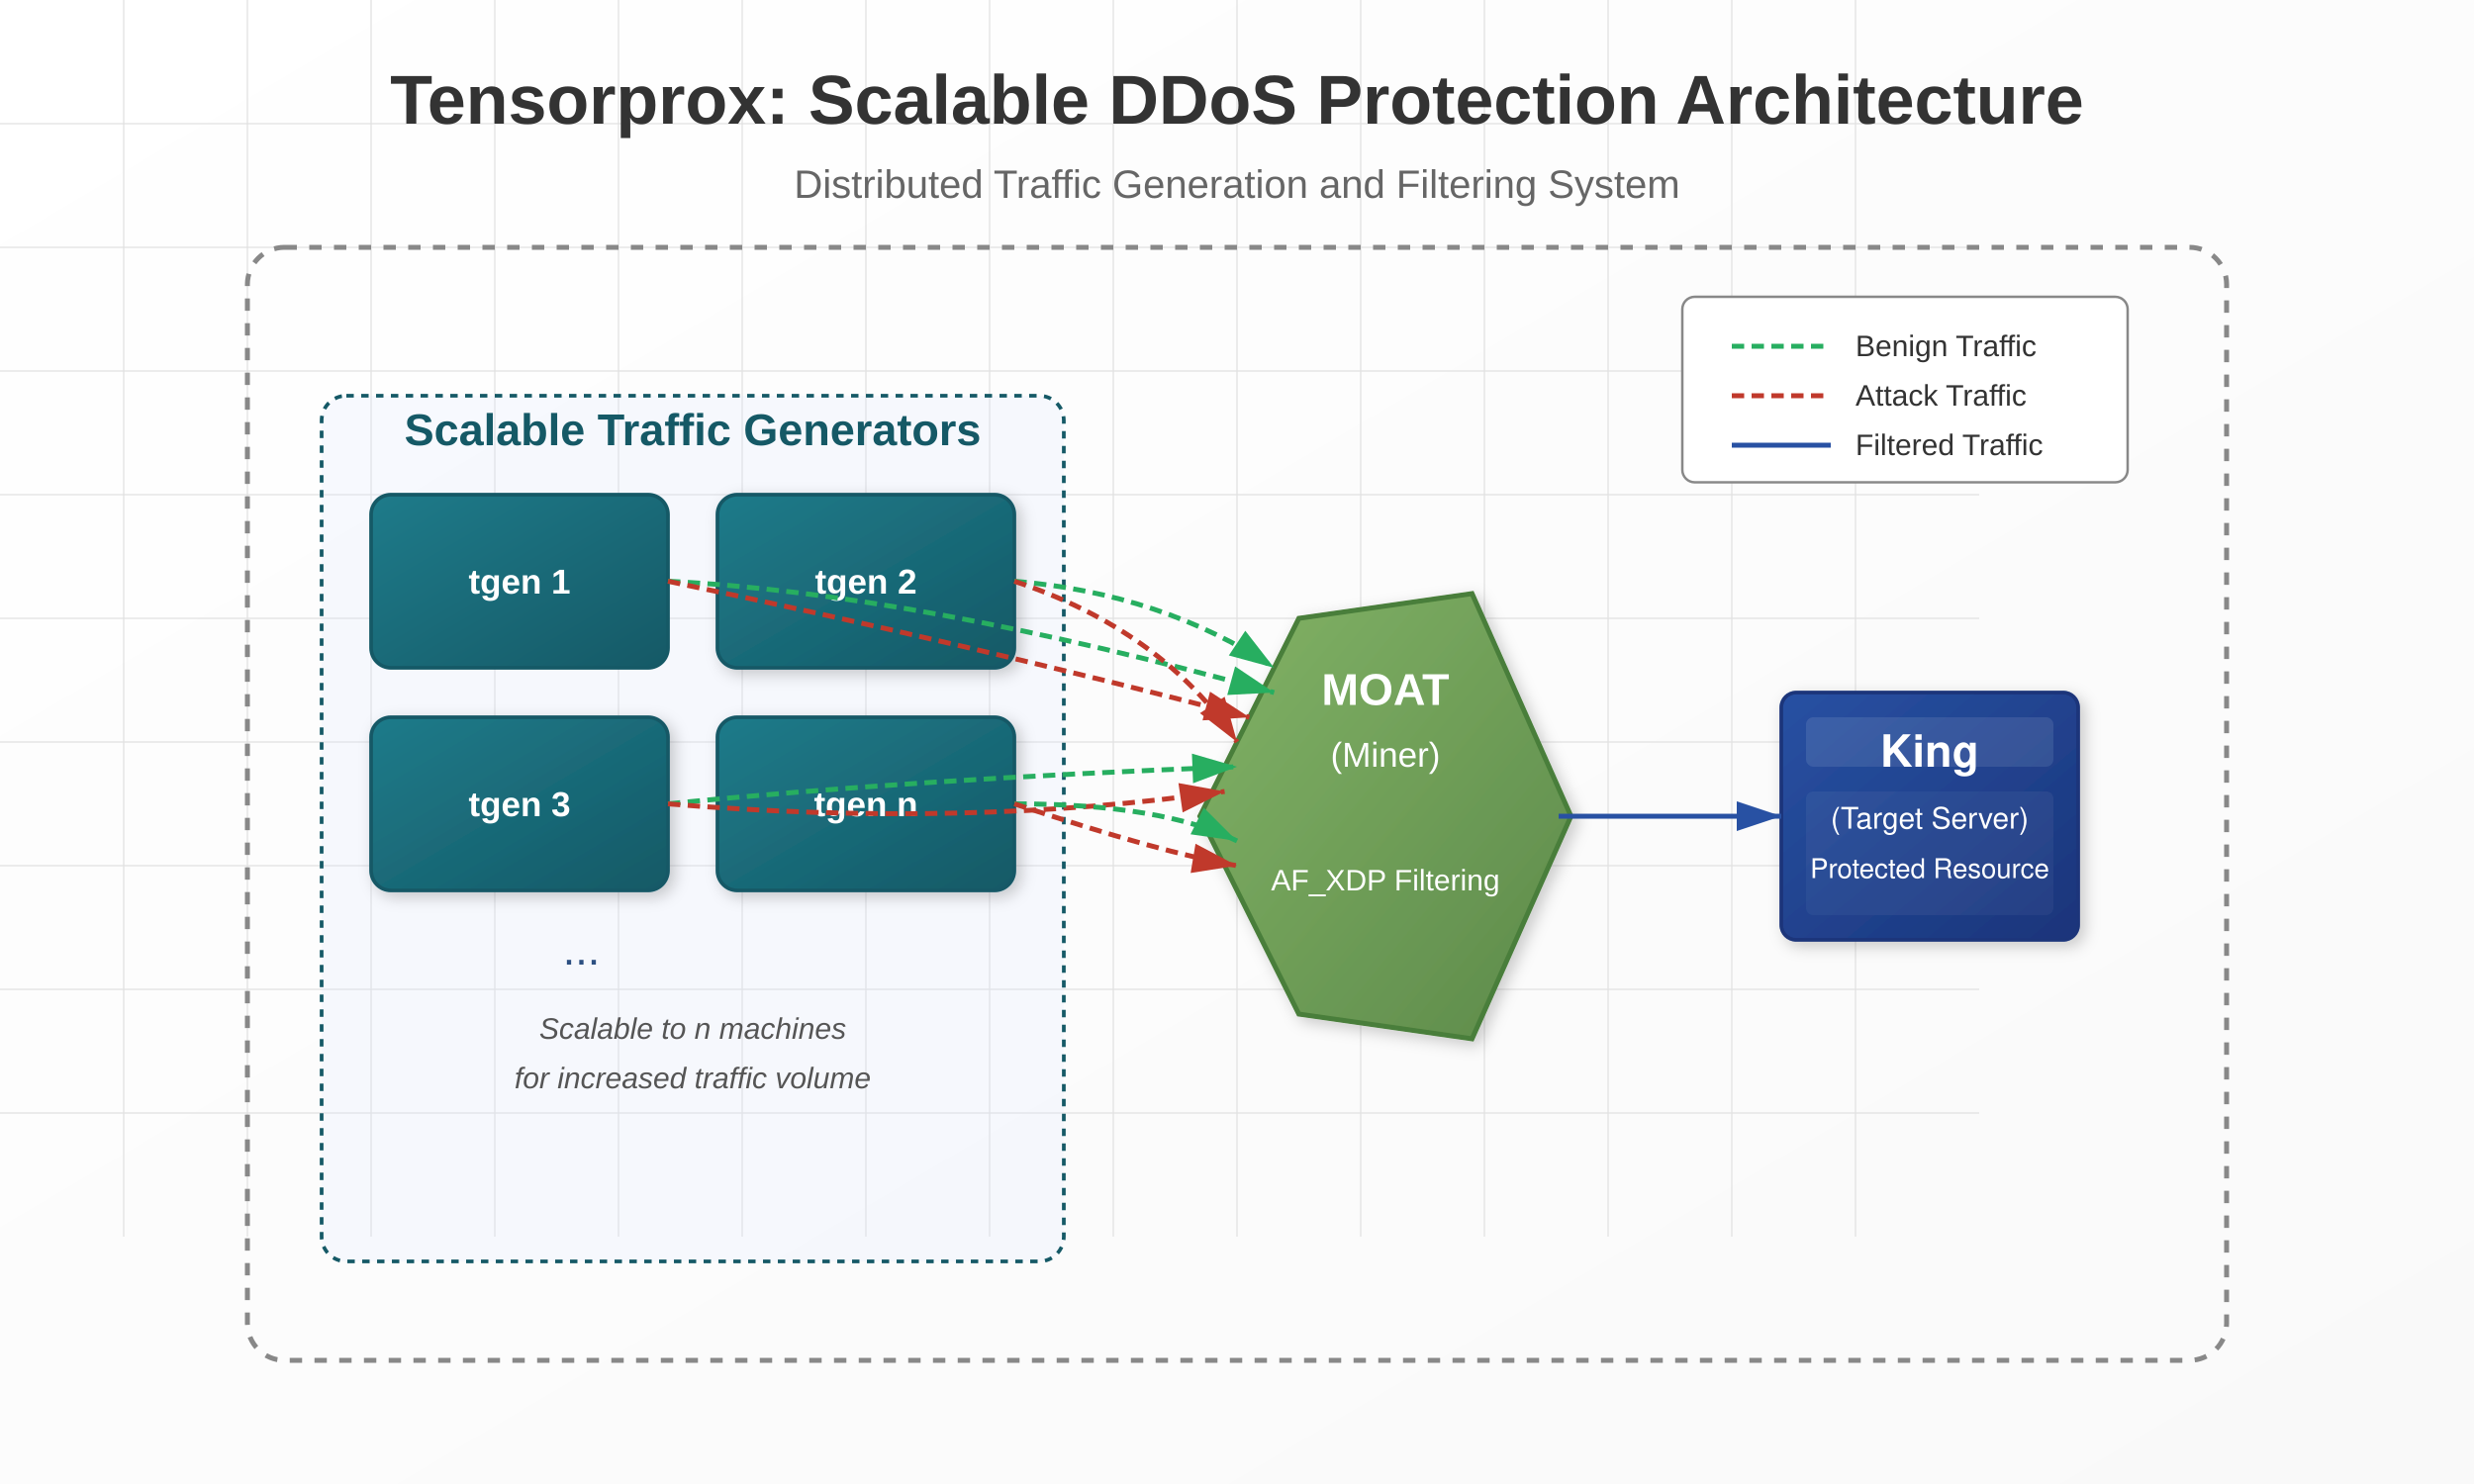
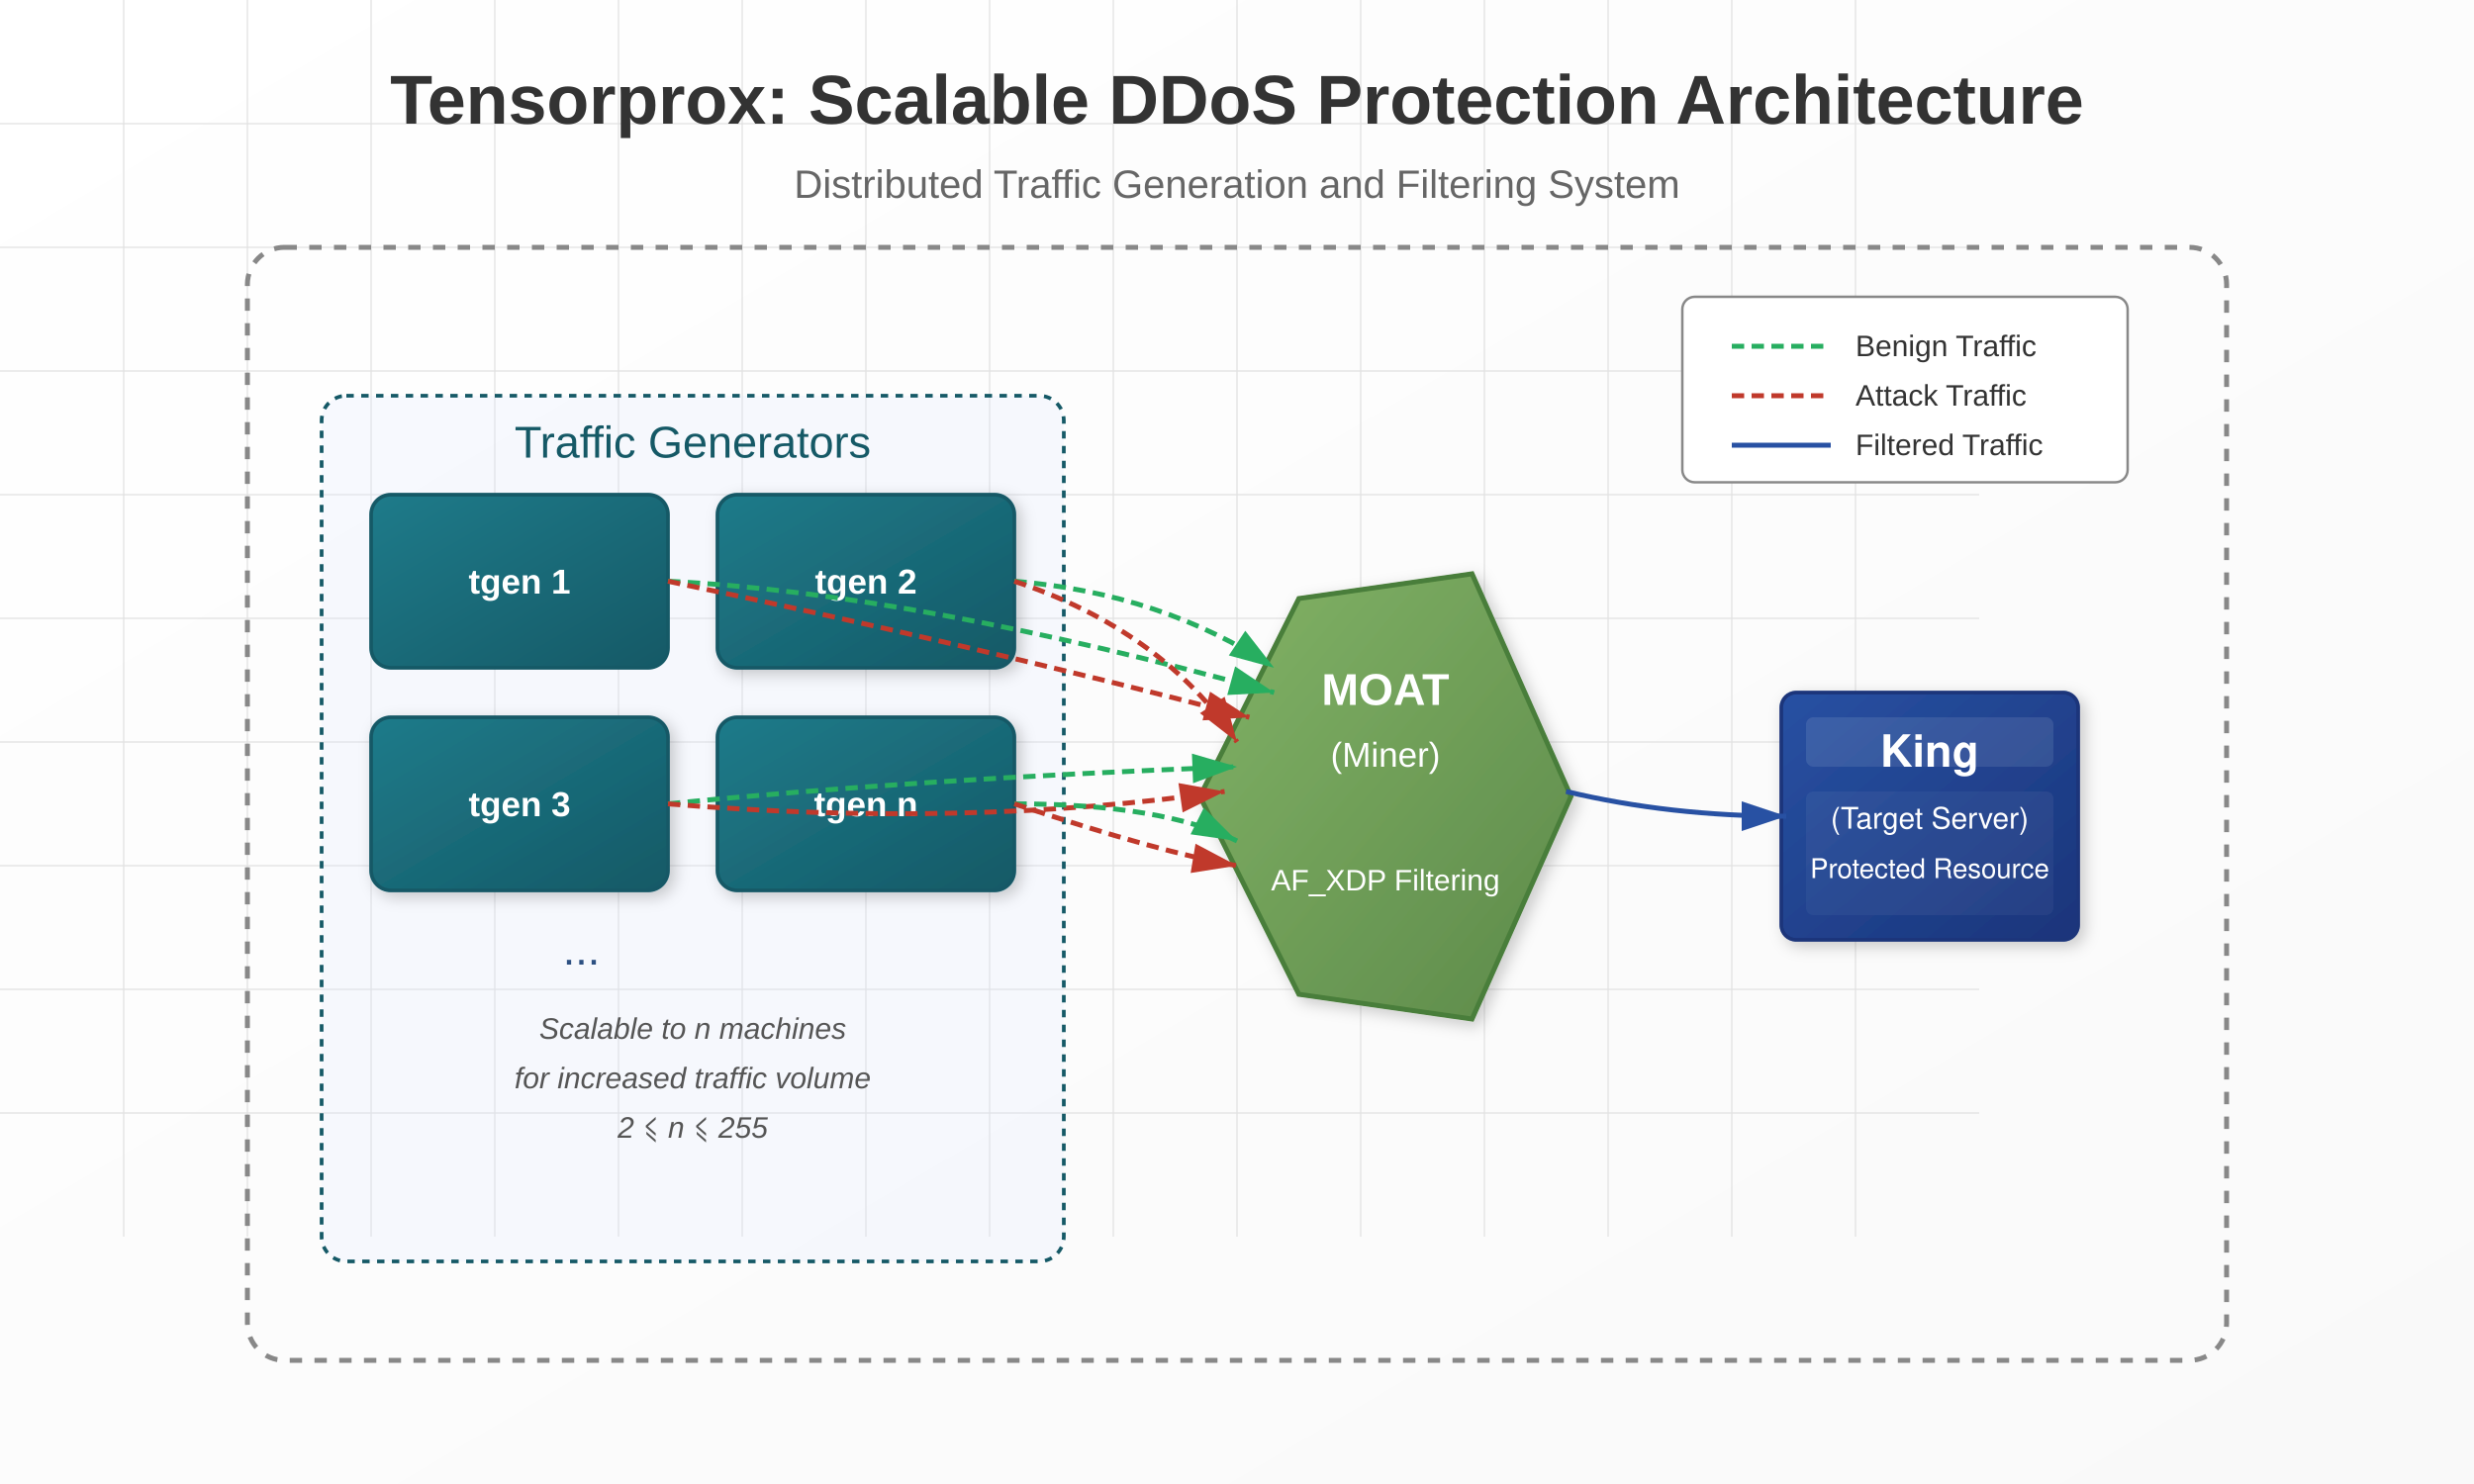
<svg xmlns="http://www.w3.org/2000/svg" viewBox="0 0 1000 600">
  <defs>
    <linearGradient id="bg-gradient" x1="0%" y1="0%" x2="100%" y2="100%">
      <stop offset="0%" style="stop-color:#ffffff;stop-opacity:1" />
      <stop offset="100%" style="stop-color:#f9f9f9;stop-opacity:1" />
    </linearGradient>
    <filter id="shadow" x="-20%" y="-20%" width="140%" height="140%">
      <feGaussianBlur in="SourceAlpha" stdDeviation="3" />
      <feOffset dx="2" dy="2" result="offsetblur" />
      <feComponentTransfer>
        <feFuncA type="linear" slope="0.2" />
      </feComponentTransfer>
      <feMerge>
        <feMergeNode />
        <feMergeNode in="SourceGraphic" />
      </feMerge>
    </filter>
    <marker id="arrowBlue" markerWidth="10" markerHeight="10" refX="9" refY="3" orient="auto" markerUnits="strokeWidth">
      <path d="M0,0 L0,6 L9,3 z" fill="#2851a3" />
    </marker>
    <marker id="arrowRed" markerWidth="10" markerHeight="10" refX="9" refY="3" orient="auto" markerUnits="strokeWidth">
      <path d="M0,0 L0,6 L9,3 z" fill="#c0392b" />
    </marker>
    <marker id="arrowGreen" markerWidth="10" markerHeight="10" refX="9" refY="3" orient="auto" markerUnits="strokeWidth">
      <path d="M0,0 L0,6 L9,3 z" fill="#27ae60" />
    </marker>
    <filter id="shadow" x="-20%" y="-20%" width="140%" height="140%">
      <feGaussianBlur in="SourceAlpha" stdDeviation="3" />
      <feOffset dx="2" dy="2" result="offsetblur" />
      <feComponentTransfer>
        <feFuncA type="linear" slope="0.2" />
      </feComponentTransfer>
      <feMerge>
        <feMergeNode />
        <feMergeNode in="SourceGraphic" />
      </feMerge>
    </filter>
    <linearGradient id="tgenGradient" x1="0%" y1="0%" x2="100%" y2="100%">
      <stop offset="0%" style="stop-color:#1e7b8a;stop-opacity:1" />
      <stop offset="100%" style="stop-color:#155966;stop-opacity:1" />
    </linearGradient>
    <linearGradient id="moatGradient" x1="0%" y1="0%" x2="100%" y2="100%">
      <stop offset="0%" style="stop-color:#82B366;stop-opacity:1" />
      <stop offset="100%" style="stop-color:#5D8A4A;stop-opacity:1" />
    </linearGradient>
    <linearGradient id="kingGradient" x1="0%" y1="0%" x2="100%" y2="100%">
      <stop offset="0%" style="stop-color:#2851a3;stop-opacity:1" />
      <stop offset="100%" style="stop-color:#1a347a;stop-opacity:1" />
    </linearGradient>
  </defs>
  <rect width="1000" height="600" fill="url(#bg-gradient)" />
  <path d="M0,50 L800,50 M0,100 L800,100 M0,150 L800,150 M0,200 L800,200 M0,250 L800,250 M0,300 L800,300 M0,350 L800,350 M0,400 L800,400 M0,450 L800,450" stroke="#e0e0e0" stroke-width="0.5" />
  <path d="M50,0 L50,500 M100,0 L100,500 M150,0 L150,500 M200,0 L200,500 M250,0 L250,500 M300,0 L300,500 M350,0 L350,500 M400,0 L400,500 M450,0 L450,500 M500,0 L500,500 M550,0 L550,500 M600,0 L600,500 M650,0 L650,500 M700,0 L700,500 M750,0 L750,500" stroke="#e0e0e0" stroke-width="0.5" />
  <text x="500" y="50" font-family="Arial, Helvetica, sans-serif" font-size="28" text-anchor="middle" font-weight="bold" fill="#333">Tensorprox: Scalable DDoS Protection Architecture</text>
  <text x="500" y="80" font-family="Arial, Helvetica, sans-serif" font-size="16" text-anchor="middle" fill="#666">Distributed Traffic Generation and Filtering System</text>
  <rect x="100" y="100" width="800" height="450" fill="none" stroke="#888" stroke-width="2" stroke-dasharray="5,5" rx="15" ry="15" />
  <rect x="130" y="160" width="300" height="350" rx="10" ry="10" fill="rgba(224, 231, 255, 0.2)" stroke="#155966" stroke-width="1.5" stroke-dasharray="3,3" />
-   <text x="280" y="180" font-family="Arial, Helvetica, sans-serif" font-size="18" text-anchor="middle" font-weight="bold" fill="#155966">Scalable Traffic Generators</text>
+   <text x="280" y="185" font-family="Arial, Helvetica, sans-serif" font-size="18" text-anchor="middle" fill="#155966">Traffic Generators</text>
  <rect x="150" y="200" width="120" height="70" rx="8" ry="8" fill="url(#tgenGradient)" stroke="#155966" stroke-width="1.5" filter="url(#glow)" />
  <text x="210" y="240" font-family="Arial, Helvetica, sans-serif" font-size="14" font-weight="bold" text-anchor="middle" fill="white">tgen 1</text>
  <rect x="290" y="200" width="120" height="70" rx="8" ry="8" fill="url(#tgenGradient)" stroke="#155966" stroke-width="1.5" filter="url(#shadow)" />
  <text x="350" y="240" font-family="Arial, Helvetica, sans-serif" font-size="14" font-weight="bold" text-anchor="middle" fill="white">tgen 2</text>
  <rect x="150" y="290" width="120" height="70" rx="8" ry="8" fill="url(#tgenGradient)" stroke="#155966" stroke-width="1.5" filter="url(#shadow)" />
  <text x="210" y="330" font-family="Arial, Helvetica, sans-serif" font-size="14" font-weight="bold" text-anchor="middle" fill="white">tgen 3</text>
  <rect x="290" y="290" width="120" height="70" rx="8" ry="8" fill="url(#tgenGradient)" stroke="#155966" stroke-width="1.5" filter="url(#shadow)" />
  <text x="350" y="330" font-family="Arial, Helvetica, sans-serif" font-size="14" font-weight="bold" text-anchor="middle" fill="white">tgen n</text>
  <text x="235" y="390" font-family="Arial, Helvetica, sans-serif" font-size="18" text-anchor="middle" fill="#2D5082">...</text>
  <text x="280" y="420" font-family="Arial, Helvetica, sans-serif" font-size="12" font-style="italic" text-anchor="middle" fill="#555">Scalable to n machines</text>
  <text x="280" y="440" font-family="Arial, Helvetica, sans-serif" font-size="12" font-style="italic" text-anchor="middle" fill="#555">for increased traffic volume</text>
+   <text x="280" y="460" font-family="Arial, Helvetica, sans-serif" font-size="12" font-style="italic" text-anchor="middle" fill="#555">2 ⩽ n ⩽ 255</text>
  <g filter="url(#shadow)">
-     <path d="M525,250 L595,240 L635,330 L595,420 L525,410 L485,330 Z" fill="url(#moatGradient)" stroke="#4A7E3A" stroke-width="2" filter="url(#glow)" />
+     <path d="M525,242 L595,232 L635,322 L595,412 L525,402 L485,322 Z" fill="url(#moatGradient)" stroke="#4A7E3A" stroke-width="2" filter="url(#glow)" />
    <text x="560" y="285" font-family="Arial, Helvetica, sans-serif" font-size="18" font-weight="bold" text-anchor="middle" fill="white">MOAT</text>
    <text x="560" y="310" font-family="Arial, Helvetica, sans-serif" font-size="14" text-anchor="middle" fill="white">(Miner)</text>
    <text x="560" y="360" font-family="Arial, Helvetica, sans-serif" font-size="12" text-anchor="middle" fill="white">AF_XDP Filtering</text>
  </g>
  <g filter="url(#shadow)">
    <rect x="720" y="280" width="120" height="100" rx="6" fill="url(#kingGradient)" stroke="#1a347a" stroke-width="1.5" />
    <rect x="730" y="290" width="100" height="20" rx="3" fill="#ffffff" fill-opacity="0.1" />
    <rect x="730" y="320" width="100" height="50" rx="3" fill="#ffffff" fill-opacity="0.05" />
    <text x="780" y="310" font-family="Helvetica, Arial, sans-serif" font-size="18" font-weight="600" text-anchor="middle" fill="white">King</text>
    <text x="780" y="335" font-family="Helvetica, Arial, sans-serif" font-size="12" text-anchor="middle" fill="white">(Target Server)</text>
    <text x="780" y="355" font-family="Helvetica, Arial, sans-serif" font-size="11" text-anchor="middle" fill="white">Protected Resource</text>
  </g>
  <path d="M270 235 Q 370 240, 515 280" fill="none" stroke="#27ae60" stroke-width="2" stroke-dasharray="5,3" marker-end="url(#arrowGreen)" />
  <path d="M270 235 Q 390 260, 505 290" fill="none" stroke="#c0392b" stroke-width="2" stroke-dasharray="5,3" marker-end="url(#arrowRed)" />
  <path d="M410 235 Q 470 240, 515 270" fill="none" stroke="#27ae60" stroke-width="2" stroke-dasharray="5,3" marker-end="url(#arrowGreen)" />
  <path d="M410 235 Q 470 255, 500 300" fill="none" stroke="#c0392b" stroke-width="2" stroke-dasharray="5,3" marker-end="url(#arrowRed)" />
  <path d="M270 325 Q 370 315, 500 310" fill="none" stroke="#27ae60" stroke-width="2" stroke-dasharray="5,3" marker-end="url(#arrowGreen)" />
  <path d="M270 325 Q 390 335, 495 320" fill="none" stroke="#c0392b" stroke-width="2" stroke-dasharray="5,3" marker-end="url(#arrowRed)" />
  <path d="M410 325 Q 470 325, 500 340" fill="none" stroke="#27ae60" stroke-width="2" stroke-dasharray="5,3" marker-end="url(#arrowGreen)" />
  <path d="M410 325 Q 470 345, 500 350" fill="none" stroke="#c0392b" stroke-width="2" stroke-dasharray="5,3" marker-end="url(#arrowRed)" />
-   <path d="M630 330 Q 675 330, 720 330" fill="none" stroke="#2851a3" stroke-width="2" marker-end="url(#arrowBlue)" />
+   <path d="M633 320 Q 675 330, 722 330" fill="none" stroke="#2851a3" stroke-width="2" marker-end="url(#arrowBlue)" />
  <rect x="680" y="120" width="180" height="75" rx="5" ry="5" fill="white" stroke="#888" stroke-width="1" />
  <line x1="700" y1="140" x2="740" y2="140" stroke="#27ae60" stroke-width="2" stroke-dasharray="5,3" />
  <text x="750" y="144" font-family="Arial, Helvetica, sans-serif" font-size="12" text-anchor="start" fill="#333">Benign Traffic</text>
  <line x1="700" y1="160" x2="740" y2="160" stroke="#c0392b" stroke-width="2" stroke-dasharray="5,3" />
  <text x="750" y="164" font-family="Arial, Helvetica, sans-serif" font-size="12" text-anchor="start" fill="#333">Attack Traffic</text>
  <line x1="700" y1="180" x2="740" y2="180" stroke="#2851a3" stroke-width="2" />
  <text x="750" y="184" font-family="Arial, Helvetica, sans-serif" font-size="12" text-anchor="start" fill="#333">Filtered Traffic</text>
</svg>
